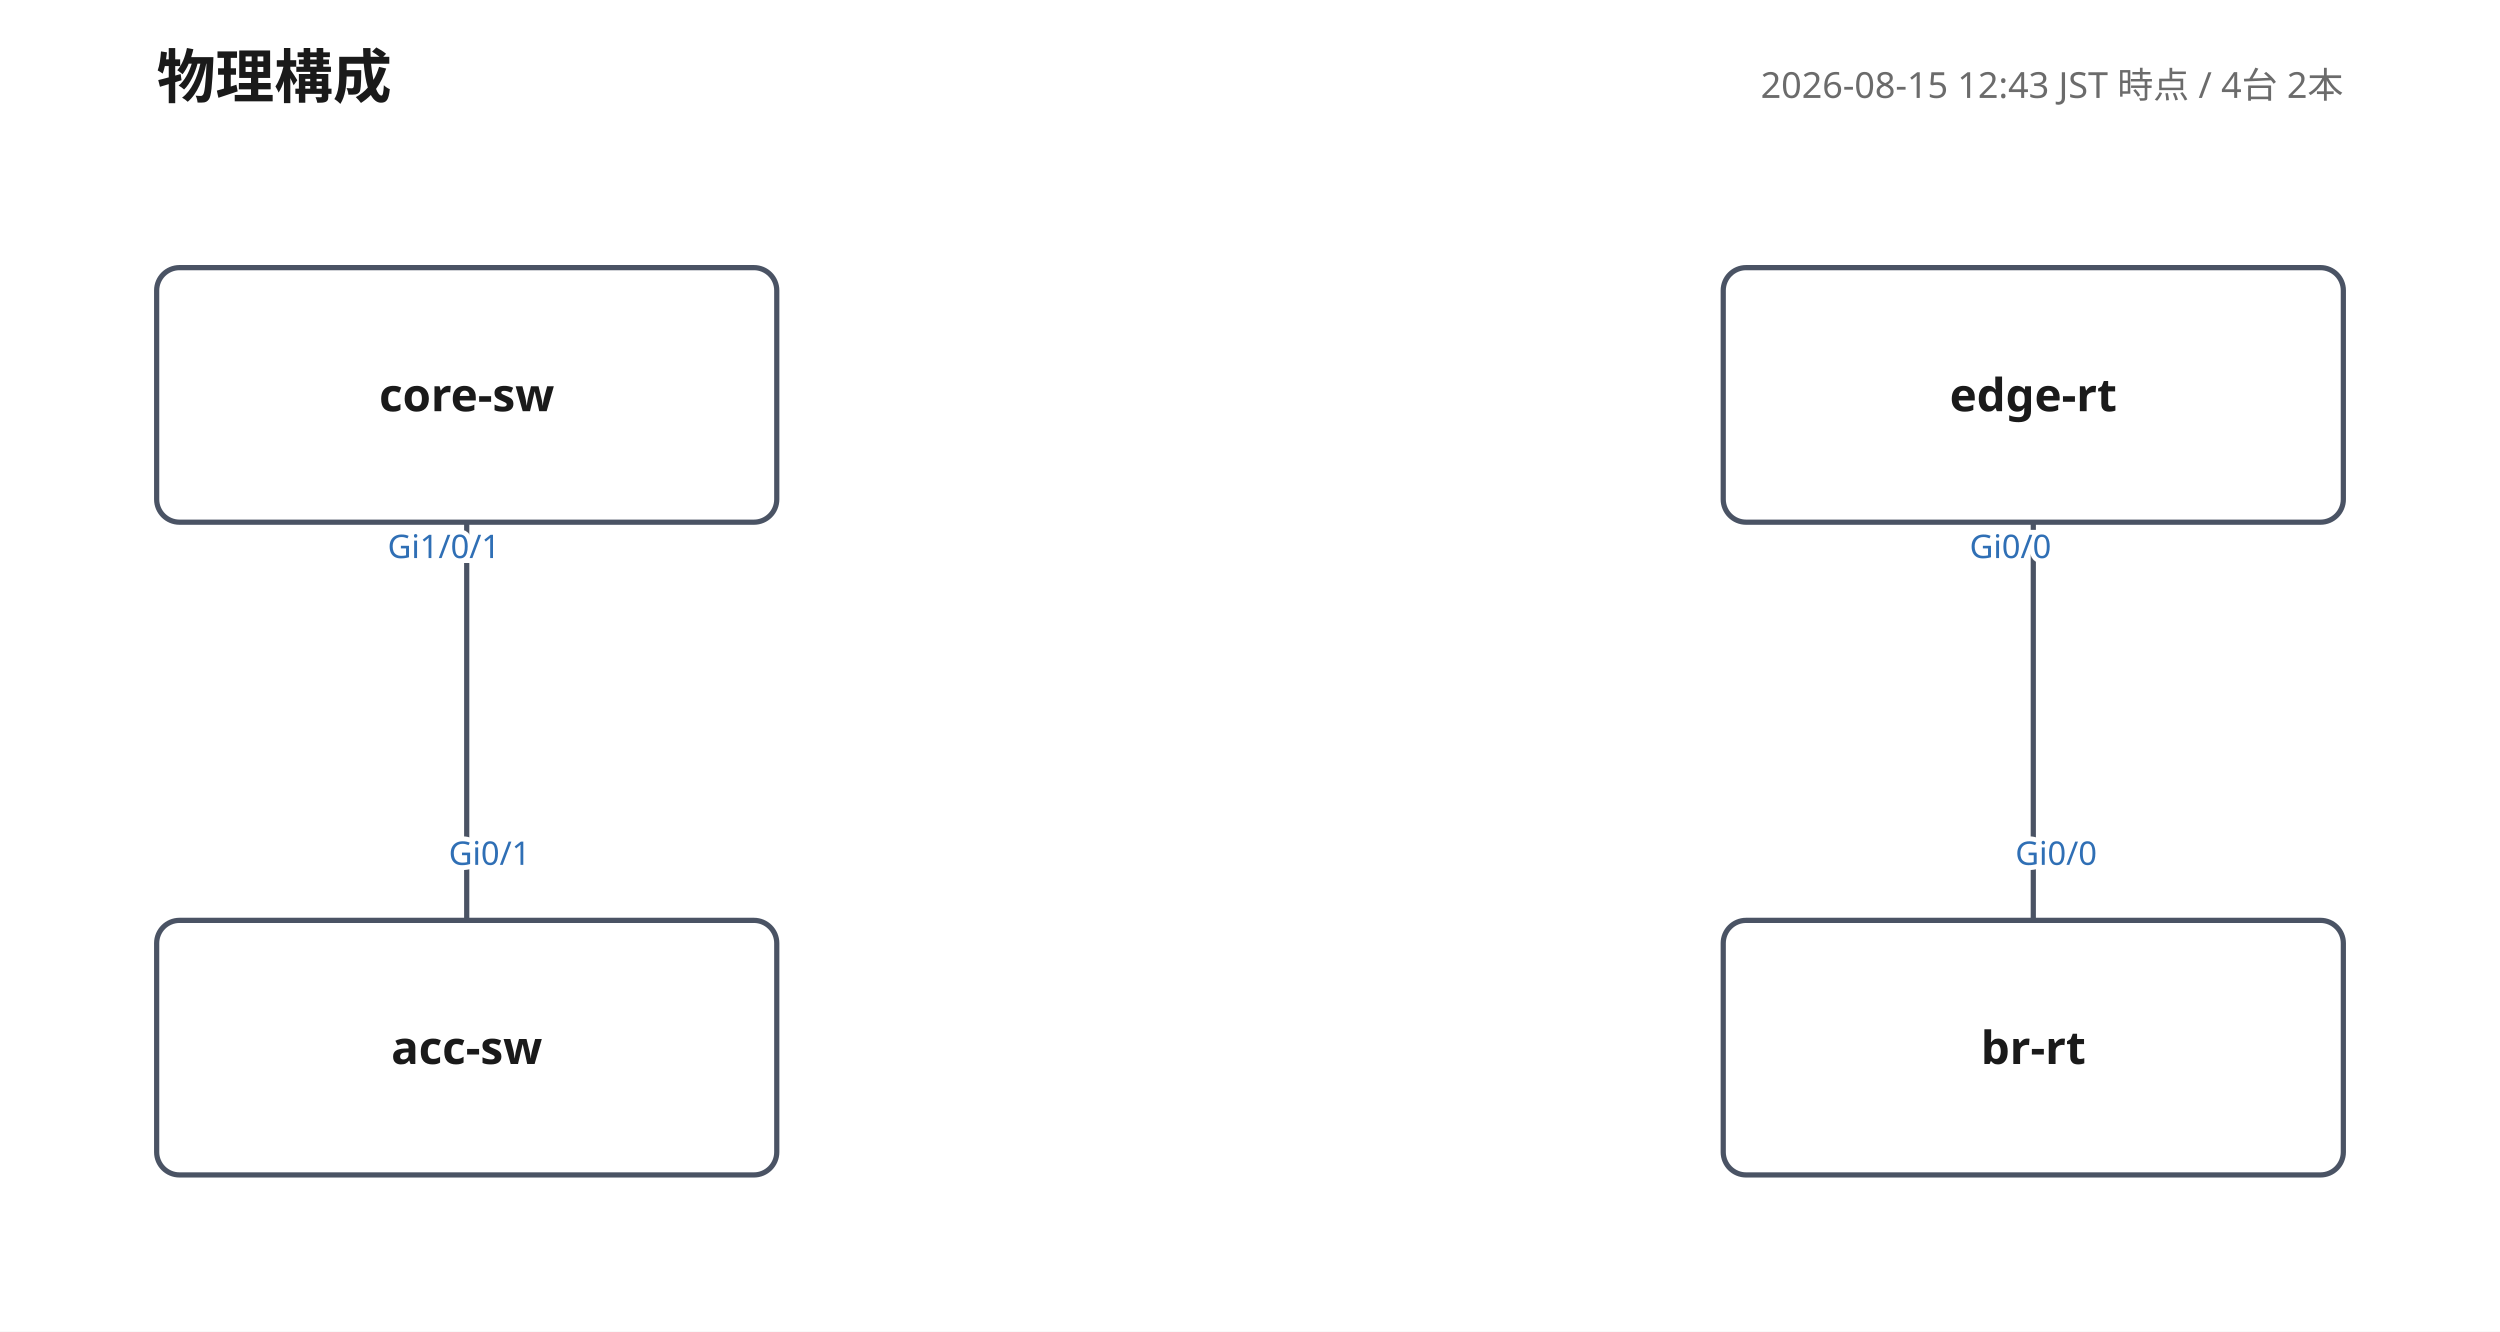
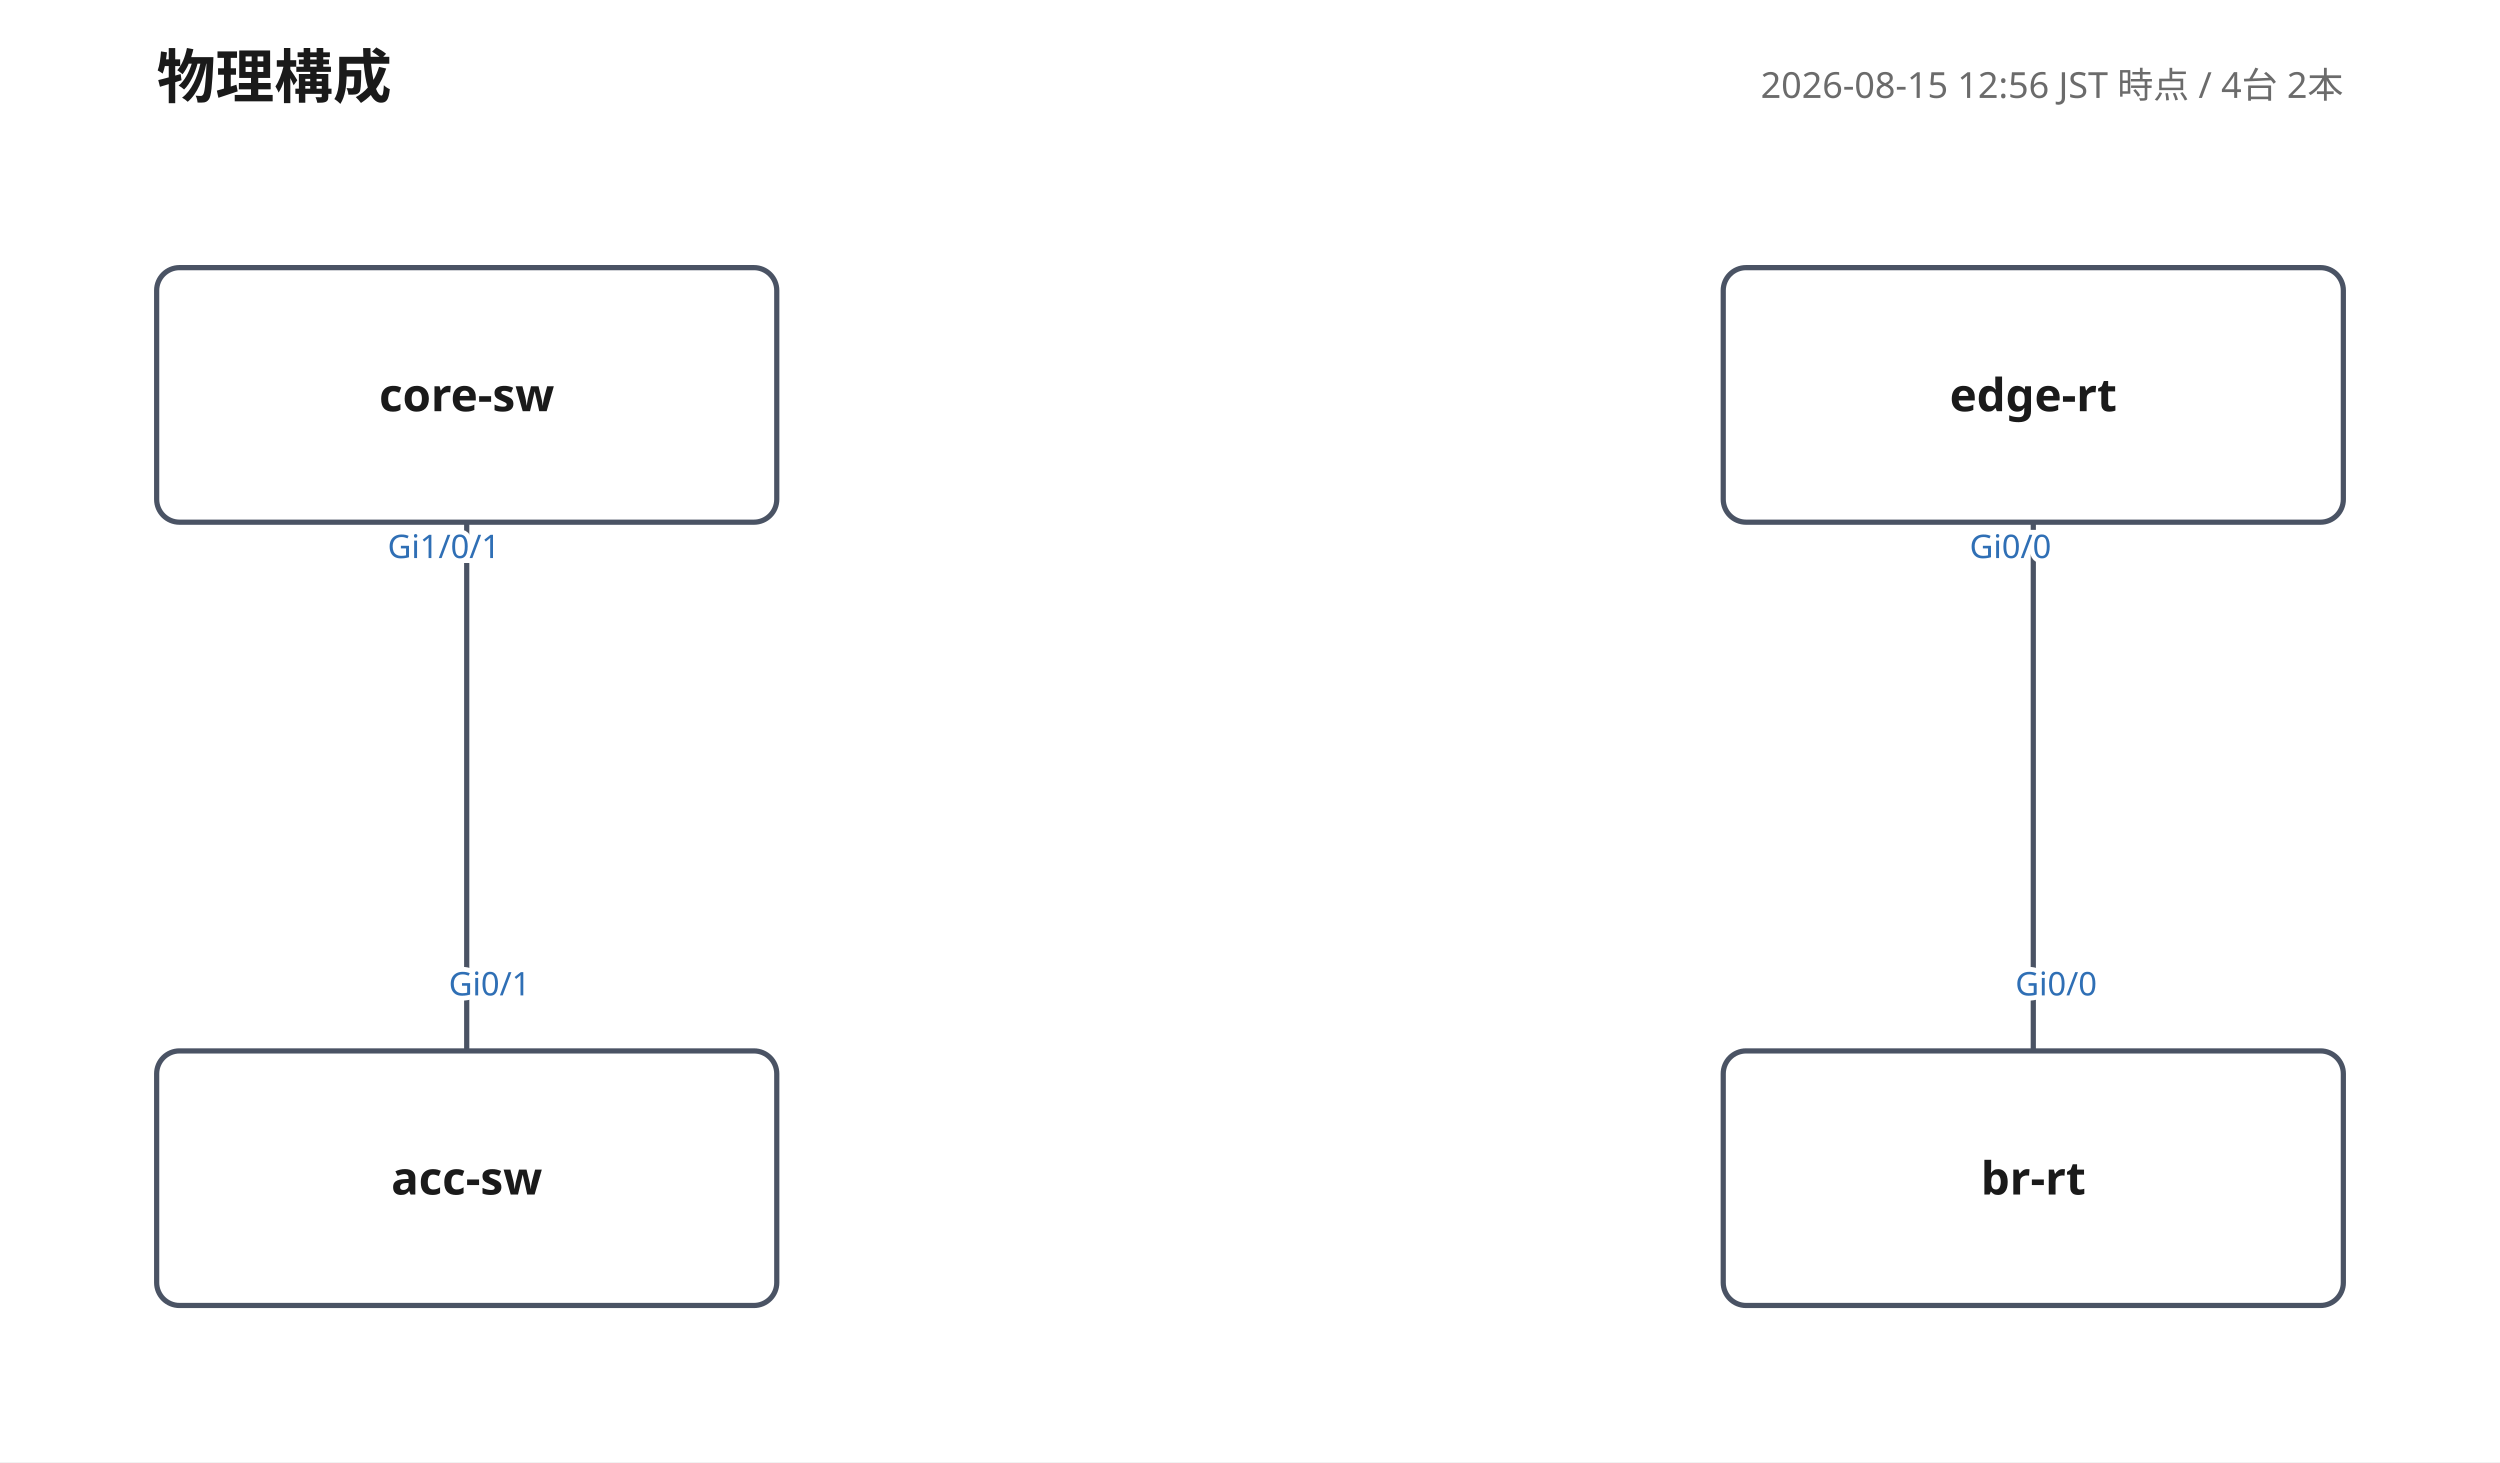
- <svg xmlns="http://www.w3.org/2000/svg" width="766" height="408" viewBox="0 0 766 408" font-family="'Yu Gothic', 'Hiragino Kaku Gothic ProN', Meiryo, 'Noto Sans JP', sans-serif">
+ <svg xmlns="http://www.w3.org/2000/svg" width="766" height="448" viewBox="0 0 766 448" font-family="'Yu Gothic', 'Hiragino Kaku Gothic ProN', Meiryo, 'Noto Sans JP', sans-serif">
  <rect width="100%" height="100%" fill="#ffffff" />
  <text x="48" y="30" font-size="18" font-weight="700" fill="#1a1a1a">物理構成</text>
-   <text x="718" y="30" font-size="11" fill="#6b6b6b" text-anchor="end">2026-08-15 12:43 JST 時点 / 4台 2本</text>
-   <polyline points="143,160 143,282" fill="none" stroke="#4a5364" stroke-width="1.6" />
+   <text x="718" y="30" font-size="11" fill="#6b6b6b" text-anchor="end">2026-08-15 12:56 JST 時点 / 4台 2本</text>
+   <polyline points="143,160 143,322" fill="none" stroke="#4a5364" stroke-width="1.6" />
  <text class="port-label" x="136.0" y="171.0" font-size="10" fill="#2f6fb5" text-anchor="middle" paint-order="stroke" stroke="#ffffff" stroke-width="3">Gi1/0/1</text>
-   <text class="port-label" x="150.0" y="265.0" font-size="10" fill="#2f6fb5" text-anchor="middle" paint-order="stroke" stroke="#ffffff" stroke-width="3">Gi0/1</text>
-   <polyline points="623,160 623,282" fill="none" stroke="#4a5364" stroke-width="1.6" />
+   <text class="port-label" x="150.0" y="305.0" font-size="10" fill="#2f6fb5" text-anchor="middle" paint-order="stroke" stroke="#ffffff" stroke-width="3">Gi0/1</text>
+   <polyline points="623,160 623,322" fill="none" stroke="#4a5364" stroke-width="1.6" />
  <text class="port-label" x="616.0" y="171.0" font-size="10" fill="#2f6fb5" text-anchor="middle" paint-order="stroke" stroke="#ffffff" stroke-width="3">Gi0/0</text>
-   <text class="port-label" x="630.0" y="265.0" font-size="10" fill="#2f6fb5" text-anchor="middle" paint-order="stroke" stroke="#ffffff" stroke-width="3">Gi0/0</text>
+   <text class="port-label" x="630.0" y="305.0" font-size="10" fill="#2f6fb5" text-anchor="middle" paint-order="stroke" stroke="#ffffff" stroke-width="3">Gi0/0</text>
  <g>
    <rect x="48" y="82" width="190" height="78" rx="7" fill="#ffffff" stroke="#4a5364" stroke-width="1.6" />
    <text x="143" y="126" font-size="14" font-weight="700" fill="#1a1a1a" text-anchor="middle">core-sw</text>
  </g>
  <g>
-     <rect x="48" y="282" width="190" height="78" rx="7" fill="#ffffff" stroke="#4a5364" stroke-width="1.6" />
-     <text x="143" y="326" font-size="14" font-weight="700" fill="#1a1a1a" text-anchor="middle">acc-sw</text>
+     <rect x="48" y="322" width="190" height="78" rx="7" fill="#ffffff" stroke="#4a5364" stroke-width="1.6" />
+     <text x="143" y="366" font-size="14" font-weight="700" fill="#1a1a1a" text-anchor="middle">acc-sw</text>
  </g>
  <g>
    <rect x="528" y="82" width="190" height="78" rx="7" fill="#ffffff" stroke="#4a5364" stroke-width="1.6" />
    <text x="623" y="126" font-size="14" font-weight="700" fill="#1a1a1a" text-anchor="middle">edge-rt</text>
  </g>
  <g>
-     <rect x="528" y="282" width="190" height="78" rx="7" fill="#ffffff" stroke="#4a5364" stroke-width="1.6" />
-     <text x="623" y="326" font-size="14" font-weight="700" fill="#1a1a1a" text-anchor="middle">br-rt</text>
+     <rect x="528" y="322" width="190" height="78" rx="7" fill="#ffffff" stroke="#4a5364" stroke-width="1.6" />
+     <text x="623" y="366" font-size="14" font-weight="700" fill="#1a1a1a" text-anchor="middle">br-rt</text>
  </g>
</svg>
